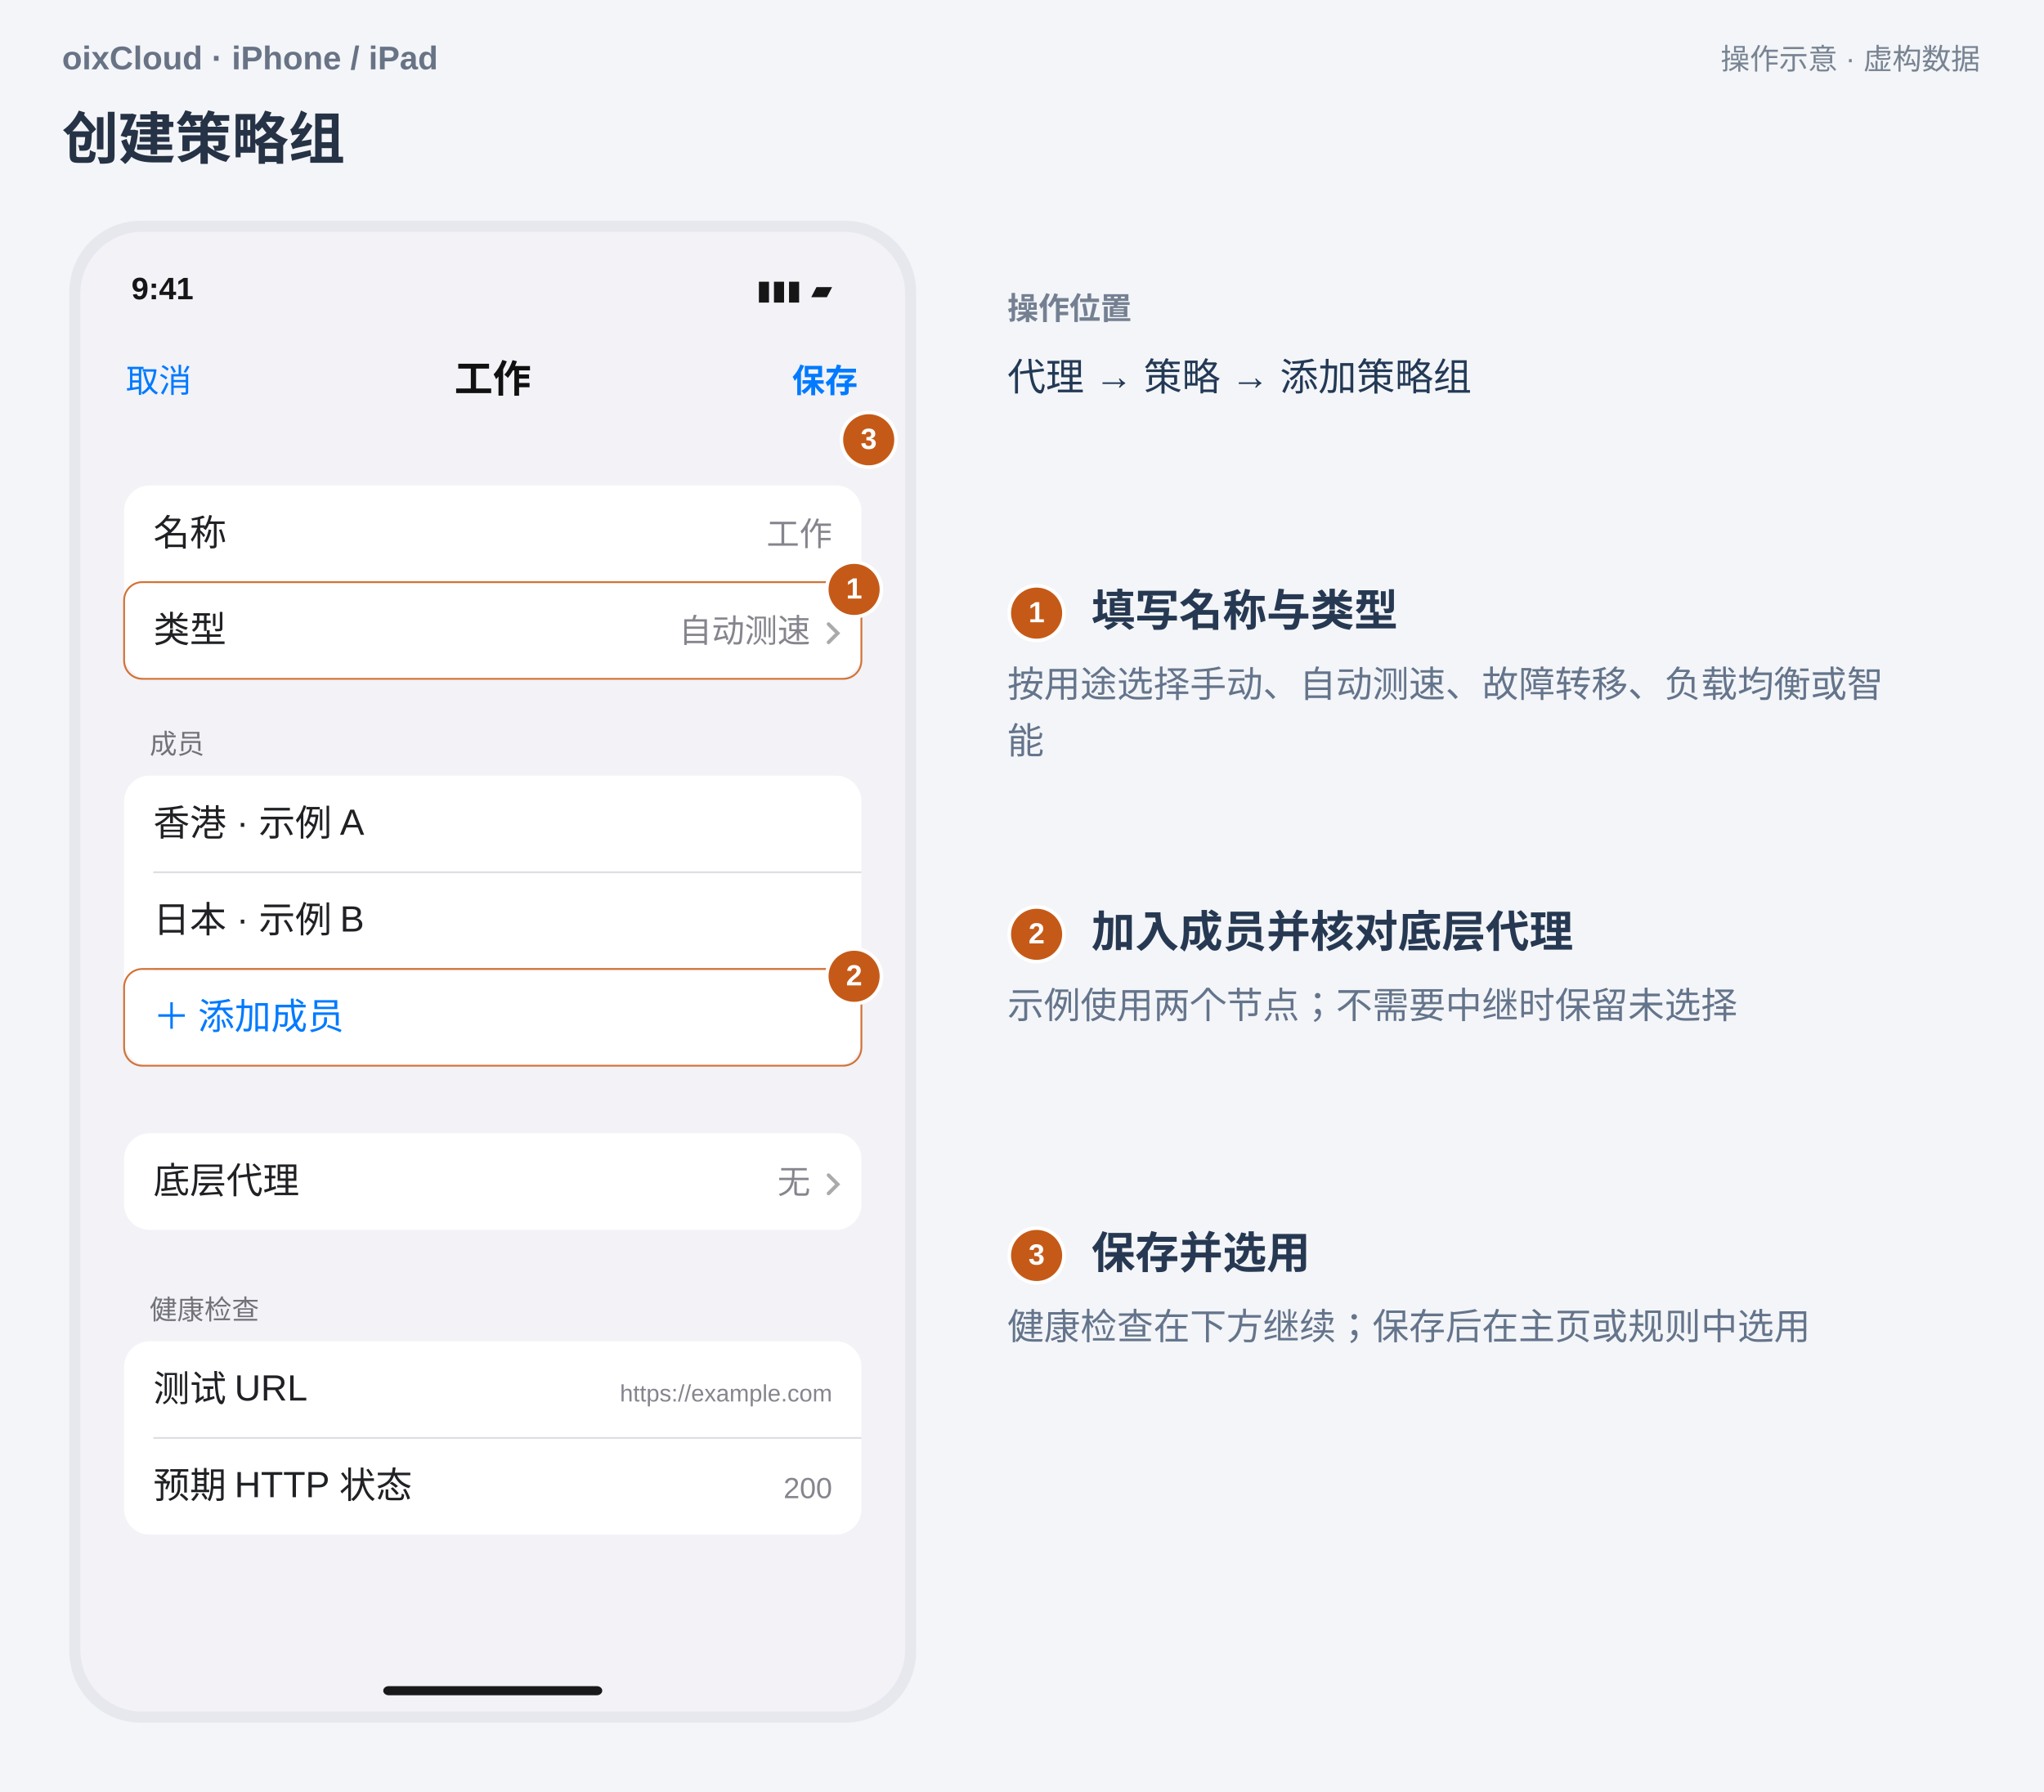
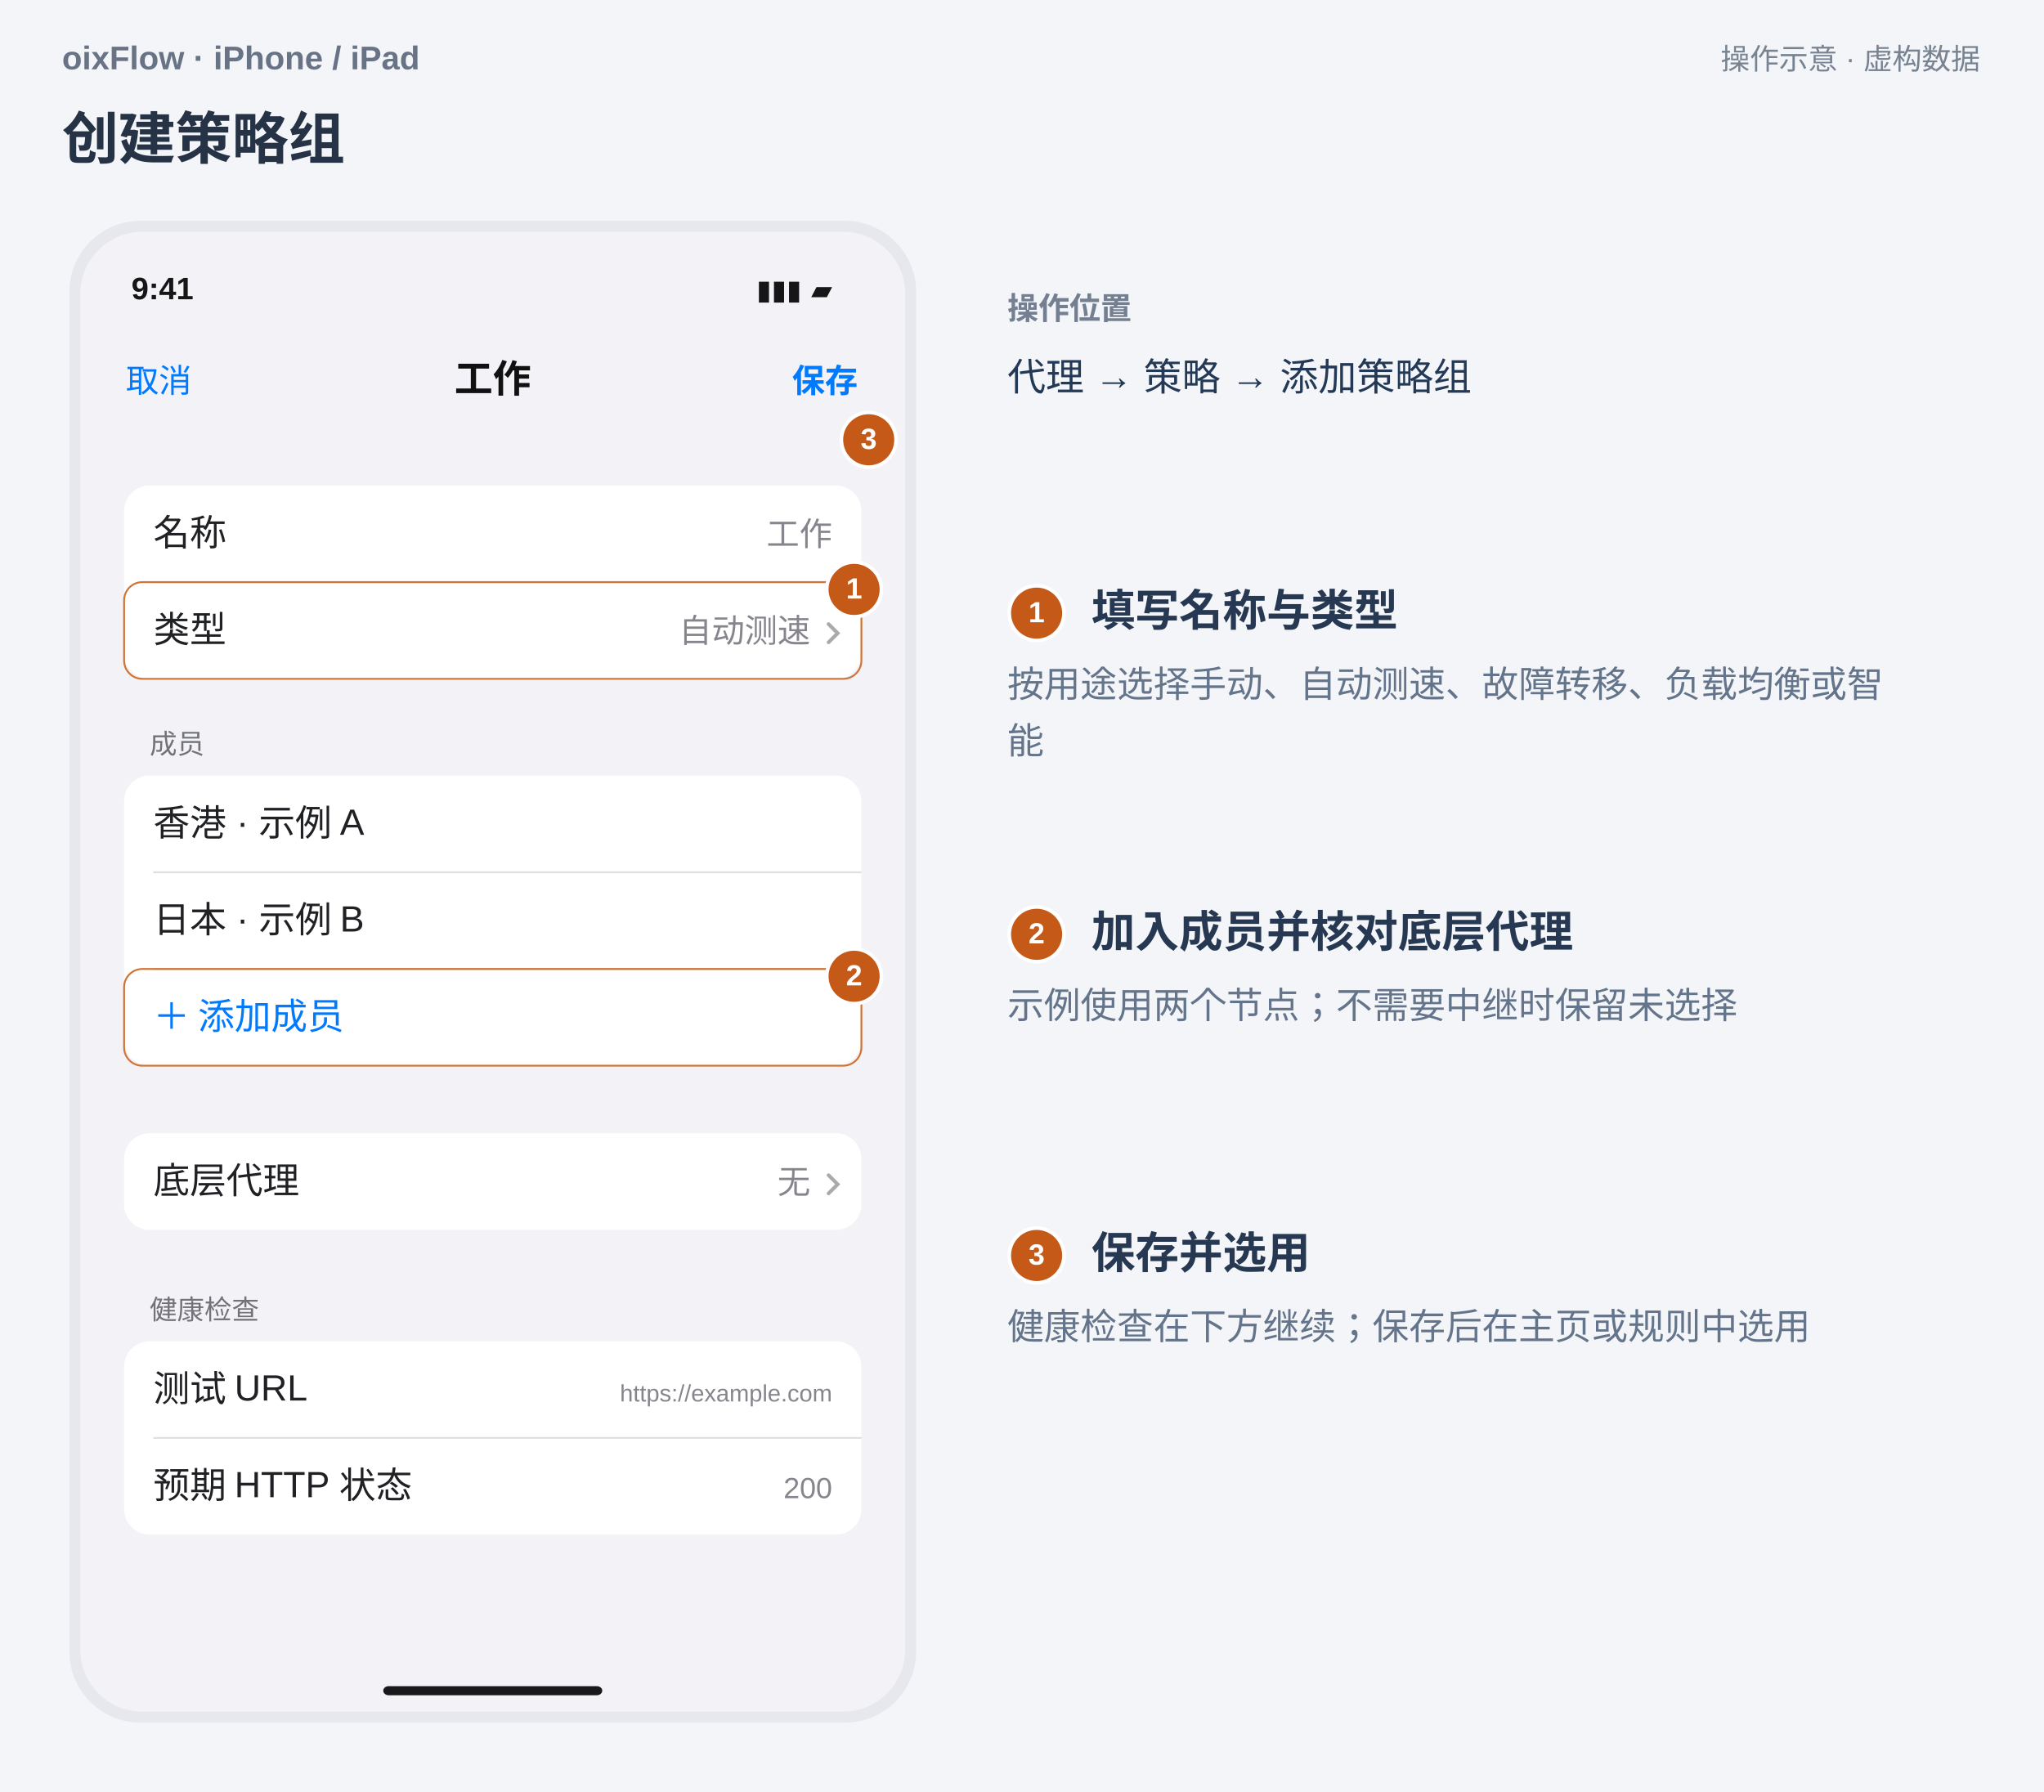
<svg xmlns="http://www.w3.org/2000/svg" width="1120" height="982" viewBox="0 0 1120 982" role="img" aria-labelledby="title desc">
  <g font-family="-apple-system,BlinkMacSystemFont,'PingFang SC','Segoe UI',Arial,sans-serif">
    <rect x="0" y="0" width="1120" height="982" rx="0" fill="#f3f5f8" stroke="none" />
-     <text x="34" y="38" font-size="18" fill="#697386" font-weight="600" text-anchor="start">oixCloud · iPhone / iPad</text>
+     <text x="34" y="38" font-size="18" fill="#697386" font-weight="600" text-anchor="start">oixFlow · iPhone / iPad</text>
    <text x="1085" y="38" font-size="16" fill="#788392" font-weight="500" text-anchor="end">操作示意 · 虚构数据</text>
    <text x="34" y="87" font-size="31" fill="#263245" font-weight="700" text-anchor="start">创建策略组</text>
    <rect x="38" y="121" width="464" height="823" rx="39" fill="#e6e8ed" stroke="none" />
    <rect x="44" y="127" width="452" height="811" rx="34" fill="#f2f2f7" stroke="none" />
    <text x="72" y="164" font-size="17" fill="#161617" font-weight="650" text-anchor="start">9:41</text>
    <text x="456" y="164" font-size="15" fill="#161617" font-weight="600" text-anchor="end">▮▮▮  ▰</text>
    <text x="69" y="215" font-size="18" fill="#007aff" font-weight="400" text-anchor="start">取消</text>
    <text x="270" y="215" font-size="21" fill="#111" font-weight="600" text-anchor="middle">工作</text>
    <text x="470" y="215" font-size="18" fill="#007aff" font-weight="600" text-anchor="end">保存</text>
    <rect x="210" y="924" width="120" height="5" rx="3" fill="#19191b" stroke="none" />
    <circle cx="476" cy="241" r="15" fill="#c55a18" stroke="#fff" stroke-width="2" />
    <text x="476" y="246" font-size="16" fill="#fff" font-weight="700" text-anchor="middle">3</text>
    <rect x="68" y="266" width="404" height="106" rx="14" fill="#fff" stroke="none" />
    <text x="84" y="299" font-size="20" fill="#202124" font-weight="400" text-anchor="start">名称</text>
    <text x="456" y="299" font-size="18" fill="#85858d" font-weight="400" text-anchor="end">工作</text>
    <path d="M84 319H472" stroke="#dedee3" stroke-width="1" />
    <text x="84" y="352" font-size="20" fill="#202124" font-weight="400" text-anchor="start">类型</text>
    <text x="444" y="352" font-size="18" fill="#85858d" font-weight="400" text-anchor="end">自动测速</text>
    <path d="M454 342l5 5-5 5" fill="none" stroke="#aaa" stroke-width="2" stroke-linecap="round" />
    <rect x="68" y="319" width="404" height="53" rx="10" fill="none" stroke="#d27336" />
    <circle cx="468" cy="323" r="15" fill="#c55a18" stroke="#fff" stroke-width="2" />
    <text x="468" y="328" font-size="16" fill="#fff" font-weight="700" text-anchor="middle">1</text>
    <text x="82" y="413" font-size="15" fill="#727279" font-weight="400" text-anchor="start">成员</text>
    <rect x="68" y="425" width="404" height="159" rx="14" fill="#fff" stroke="none" />
    <text x="84" y="458" font-size="20" fill="#202124" font-weight="400" text-anchor="start">香港 · 示例 A</text>
    <path d="M84 478H472" stroke="#dedee3" stroke-width="1" />
    <text x="84" y="511" font-size="20" fill="#202124" font-weight="400" text-anchor="start">日本 · 示例 B</text>
    <path d="M84 531H472" stroke="#dedee3" stroke-width="1" />
    <text x="84" y="564" font-size="20" fill="#007aff" font-weight="400" text-anchor="start">＋ 添加成员</text>
    <rect x="68" y="531" width="404" height="53" rx="10" fill="none" stroke="#d27336" />
    <circle cx="468" cy="535" r="15" fill="#c55a18" stroke="#fff" stroke-width="2" />
    <text x="468" y="540" font-size="16" fill="#fff" font-weight="700" text-anchor="middle">2</text>
    <rect x="68" y="621" width="404" height="53" rx="14" fill="#fff" stroke="none" />
    <text x="84" y="654" font-size="20" fill="#202124" font-weight="400" text-anchor="start">底层代理</text>
    <text x="444" y="654" font-size="18" fill="#85858d" font-weight="400" text-anchor="end">无</text>
    <path d="M454 644l5 5-5 5" fill="none" stroke="#aaa" stroke-width="2" stroke-linecap="round" />
    <text x="82" y="723" font-size="15" fill="#727279" font-weight="400" text-anchor="start">健康检查</text>
    <rect x="68" y="735" width="404" height="106" rx="14" fill="#fff" stroke="none" />
    <text x="84" y="768" font-size="20" fill="#202124" font-weight="400" text-anchor="start">测试 URL</text>
    <text x="456" y="768" font-size="13" fill="#85858d" font-weight="400" text-anchor="end">https://example.com</text>
    <path d="M84 788H472" stroke="#dedee3" stroke-width="1" />
    <text x="84" y="821" font-size="20" fill="#202124" font-weight="400" text-anchor="start">预期 HTTP 状态</text>
    <text x="456" y="821" font-size="16" fill="#85858d" font-weight="400" text-anchor="end">200</text>
    <text x="552" y="175" font-size="17" fill="#748092" font-weight="600" text-anchor="start">操作位置</text>
    <text x="552" y="214" font-size="21" fill="#233955" font-weight="400" text-anchor="start">代理 → 策略 → 添加策略组</text>
    <circle cx="568" cy="336" r="15" fill="#c55a18" stroke="#fff" stroke-width="2" />
    <text x="568" y="341" font-size="16" fill="#fff" font-weight="700" text-anchor="middle">1</text>
    <text x="598" y="343" font-size="24" fill="#273952" font-weight="600" text-anchor="start">填写名称与类型</text>
    <text x="552" y="382" font-size="20" fill="#64748b" font-weight="400" text-anchor="start">按用途选择手动、自动测速、故障转移、负载均衡或智</text>
    <text x="552" y="413" font-size="20" fill="#64748b" font-weight="400" text-anchor="start">能</text>
    <circle cx="568" cy="512" r="15" fill="#c55a18" stroke="#fff" stroke-width="2" />
    <text x="568" y="517" font-size="16" fill="#fff" font-weight="700" text-anchor="middle">2</text>
    <text x="598" y="519" font-size="24" fill="#273952" font-weight="600" text-anchor="start">加入成员并核对底层代理</text>
    <text x="552" y="558" font-size="20" fill="#64748b" font-weight="400" text-anchor="start">示例使用两个节点；不需要中继时保留未选择</text>
    <circle cx="568" cy="688" r="15" fill="#c55a18" stroke="#fff" stroke-width="2" />
    <text x="568" y="693" font-size="16" fill="#fff" font-weight="700" text-anchor="middle">3</text>
    <text x="598" y="695" font-size="24" fill="#273952" font-weight="600" text-anchor="start">保存并选用</text>
    <text x="552" y="734" font-size="20" fill="#64748b" font-weight="400" text-anchor="start">健康检查在下方继续；保存后在主页或规则中选用</text>
  </g>
</svg>
